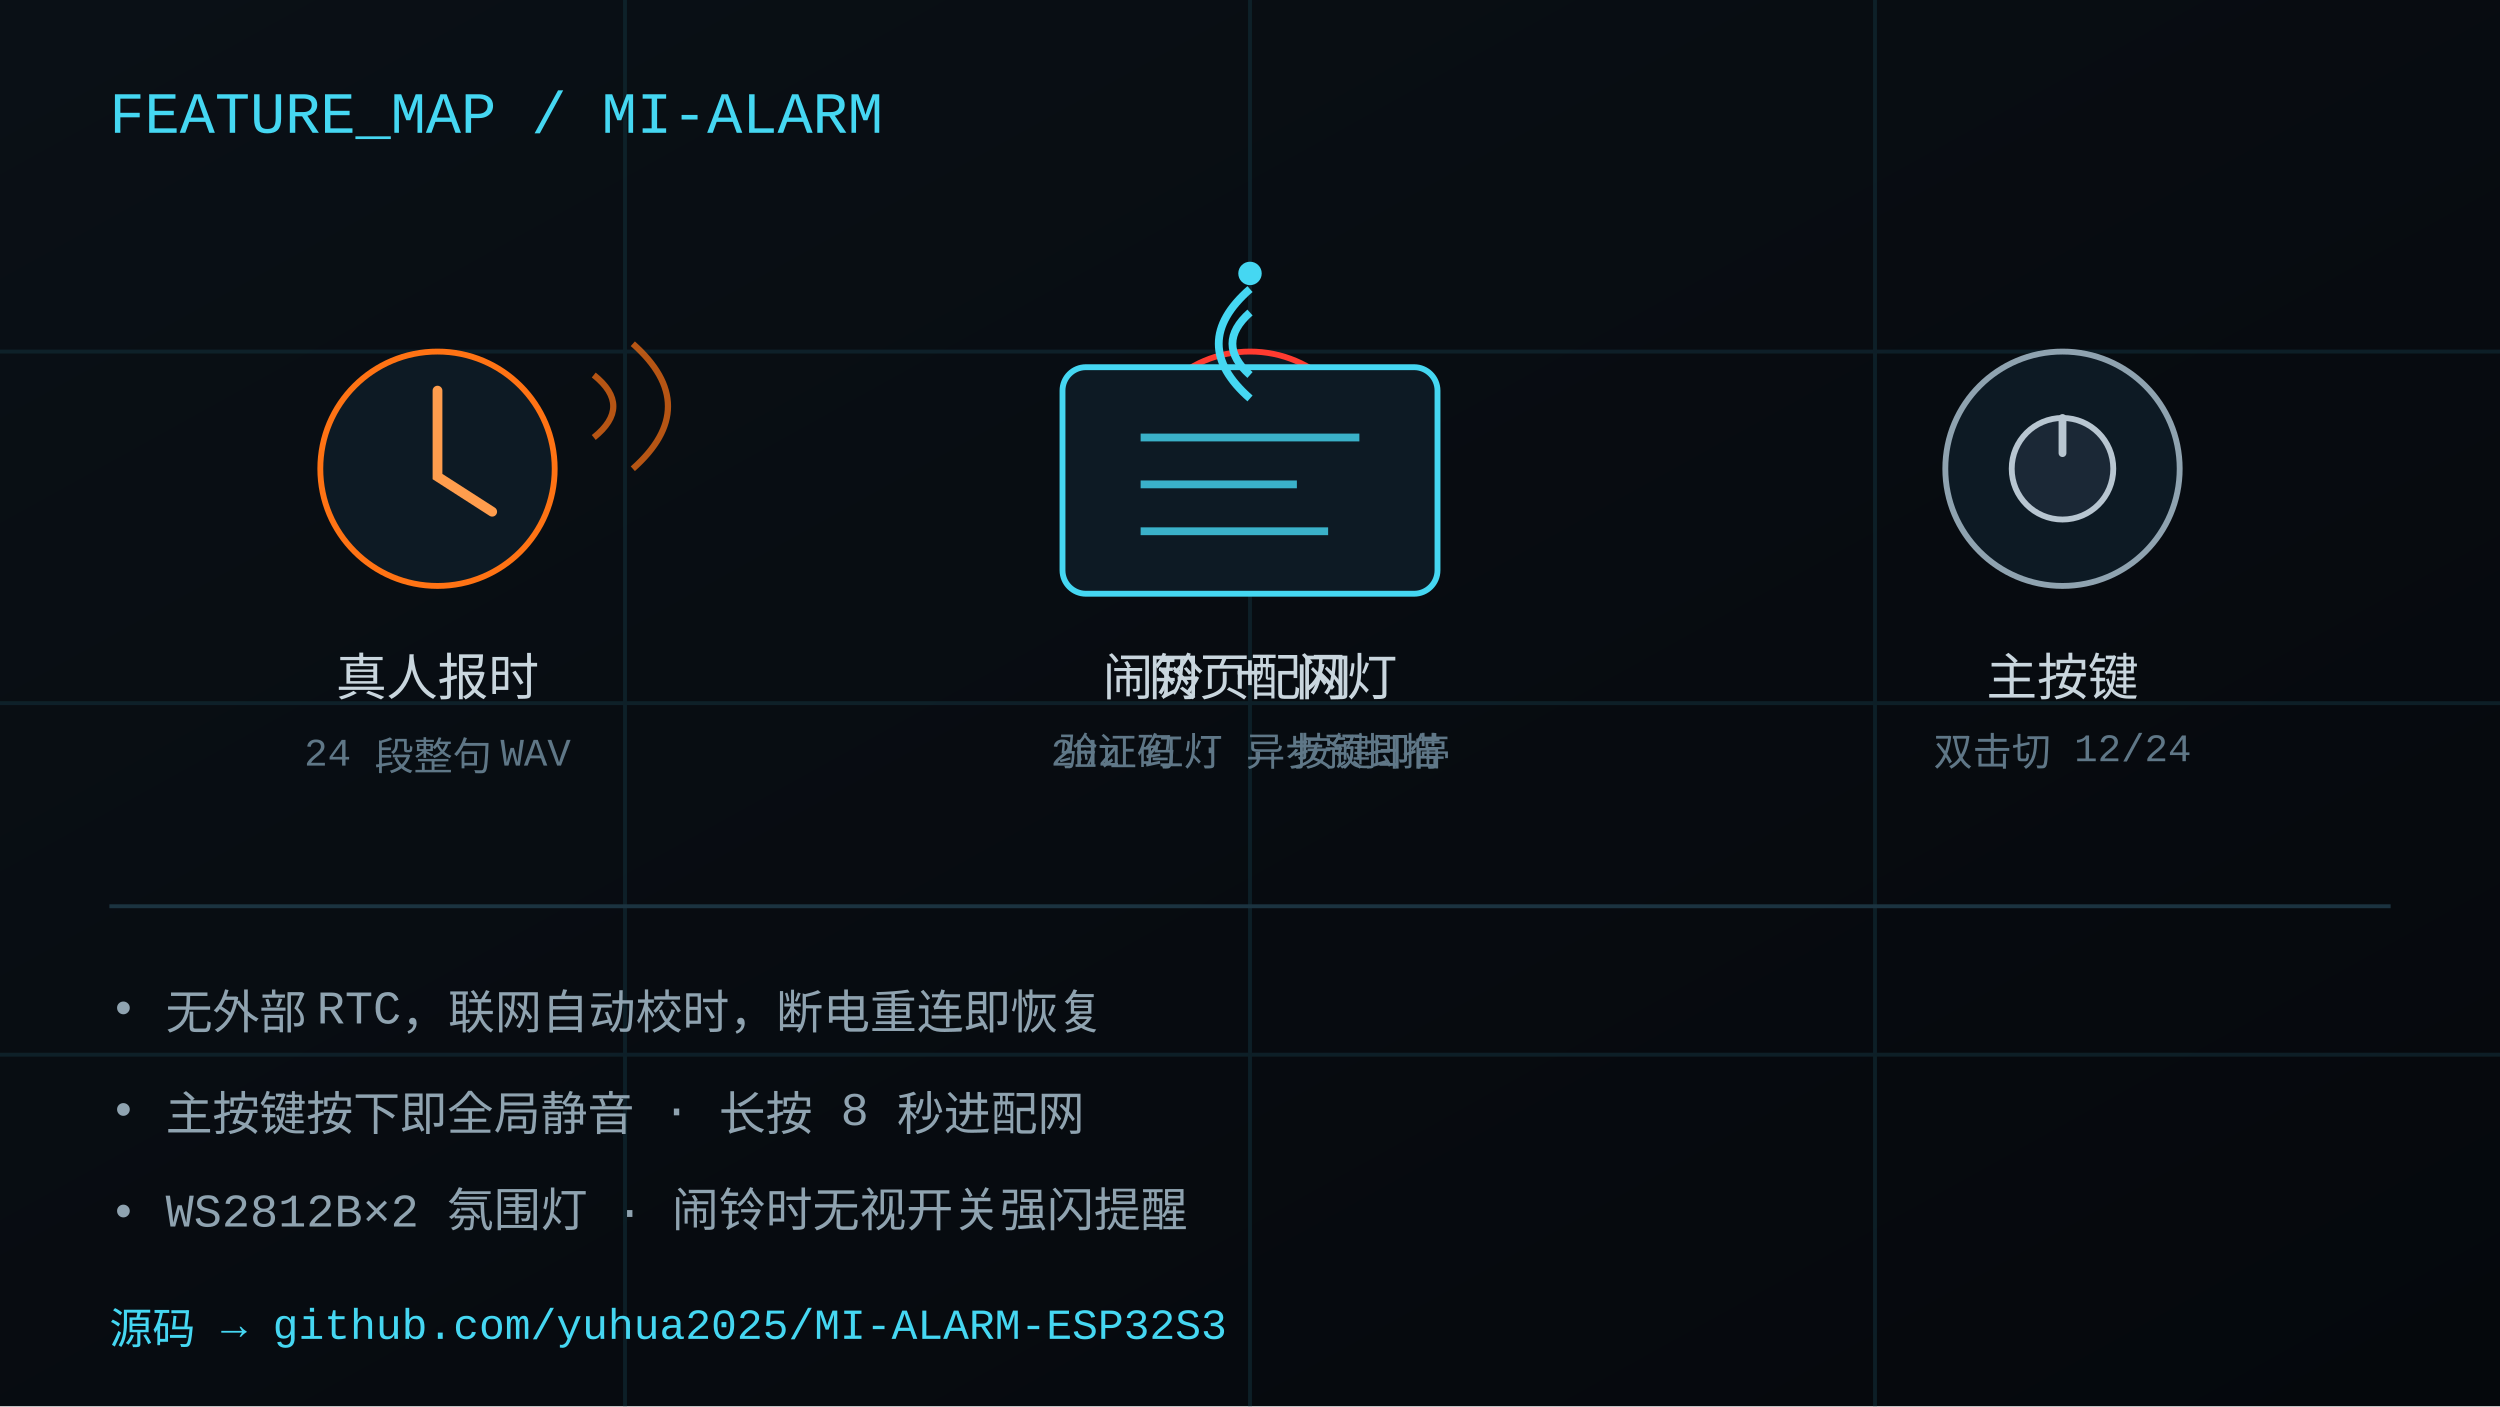
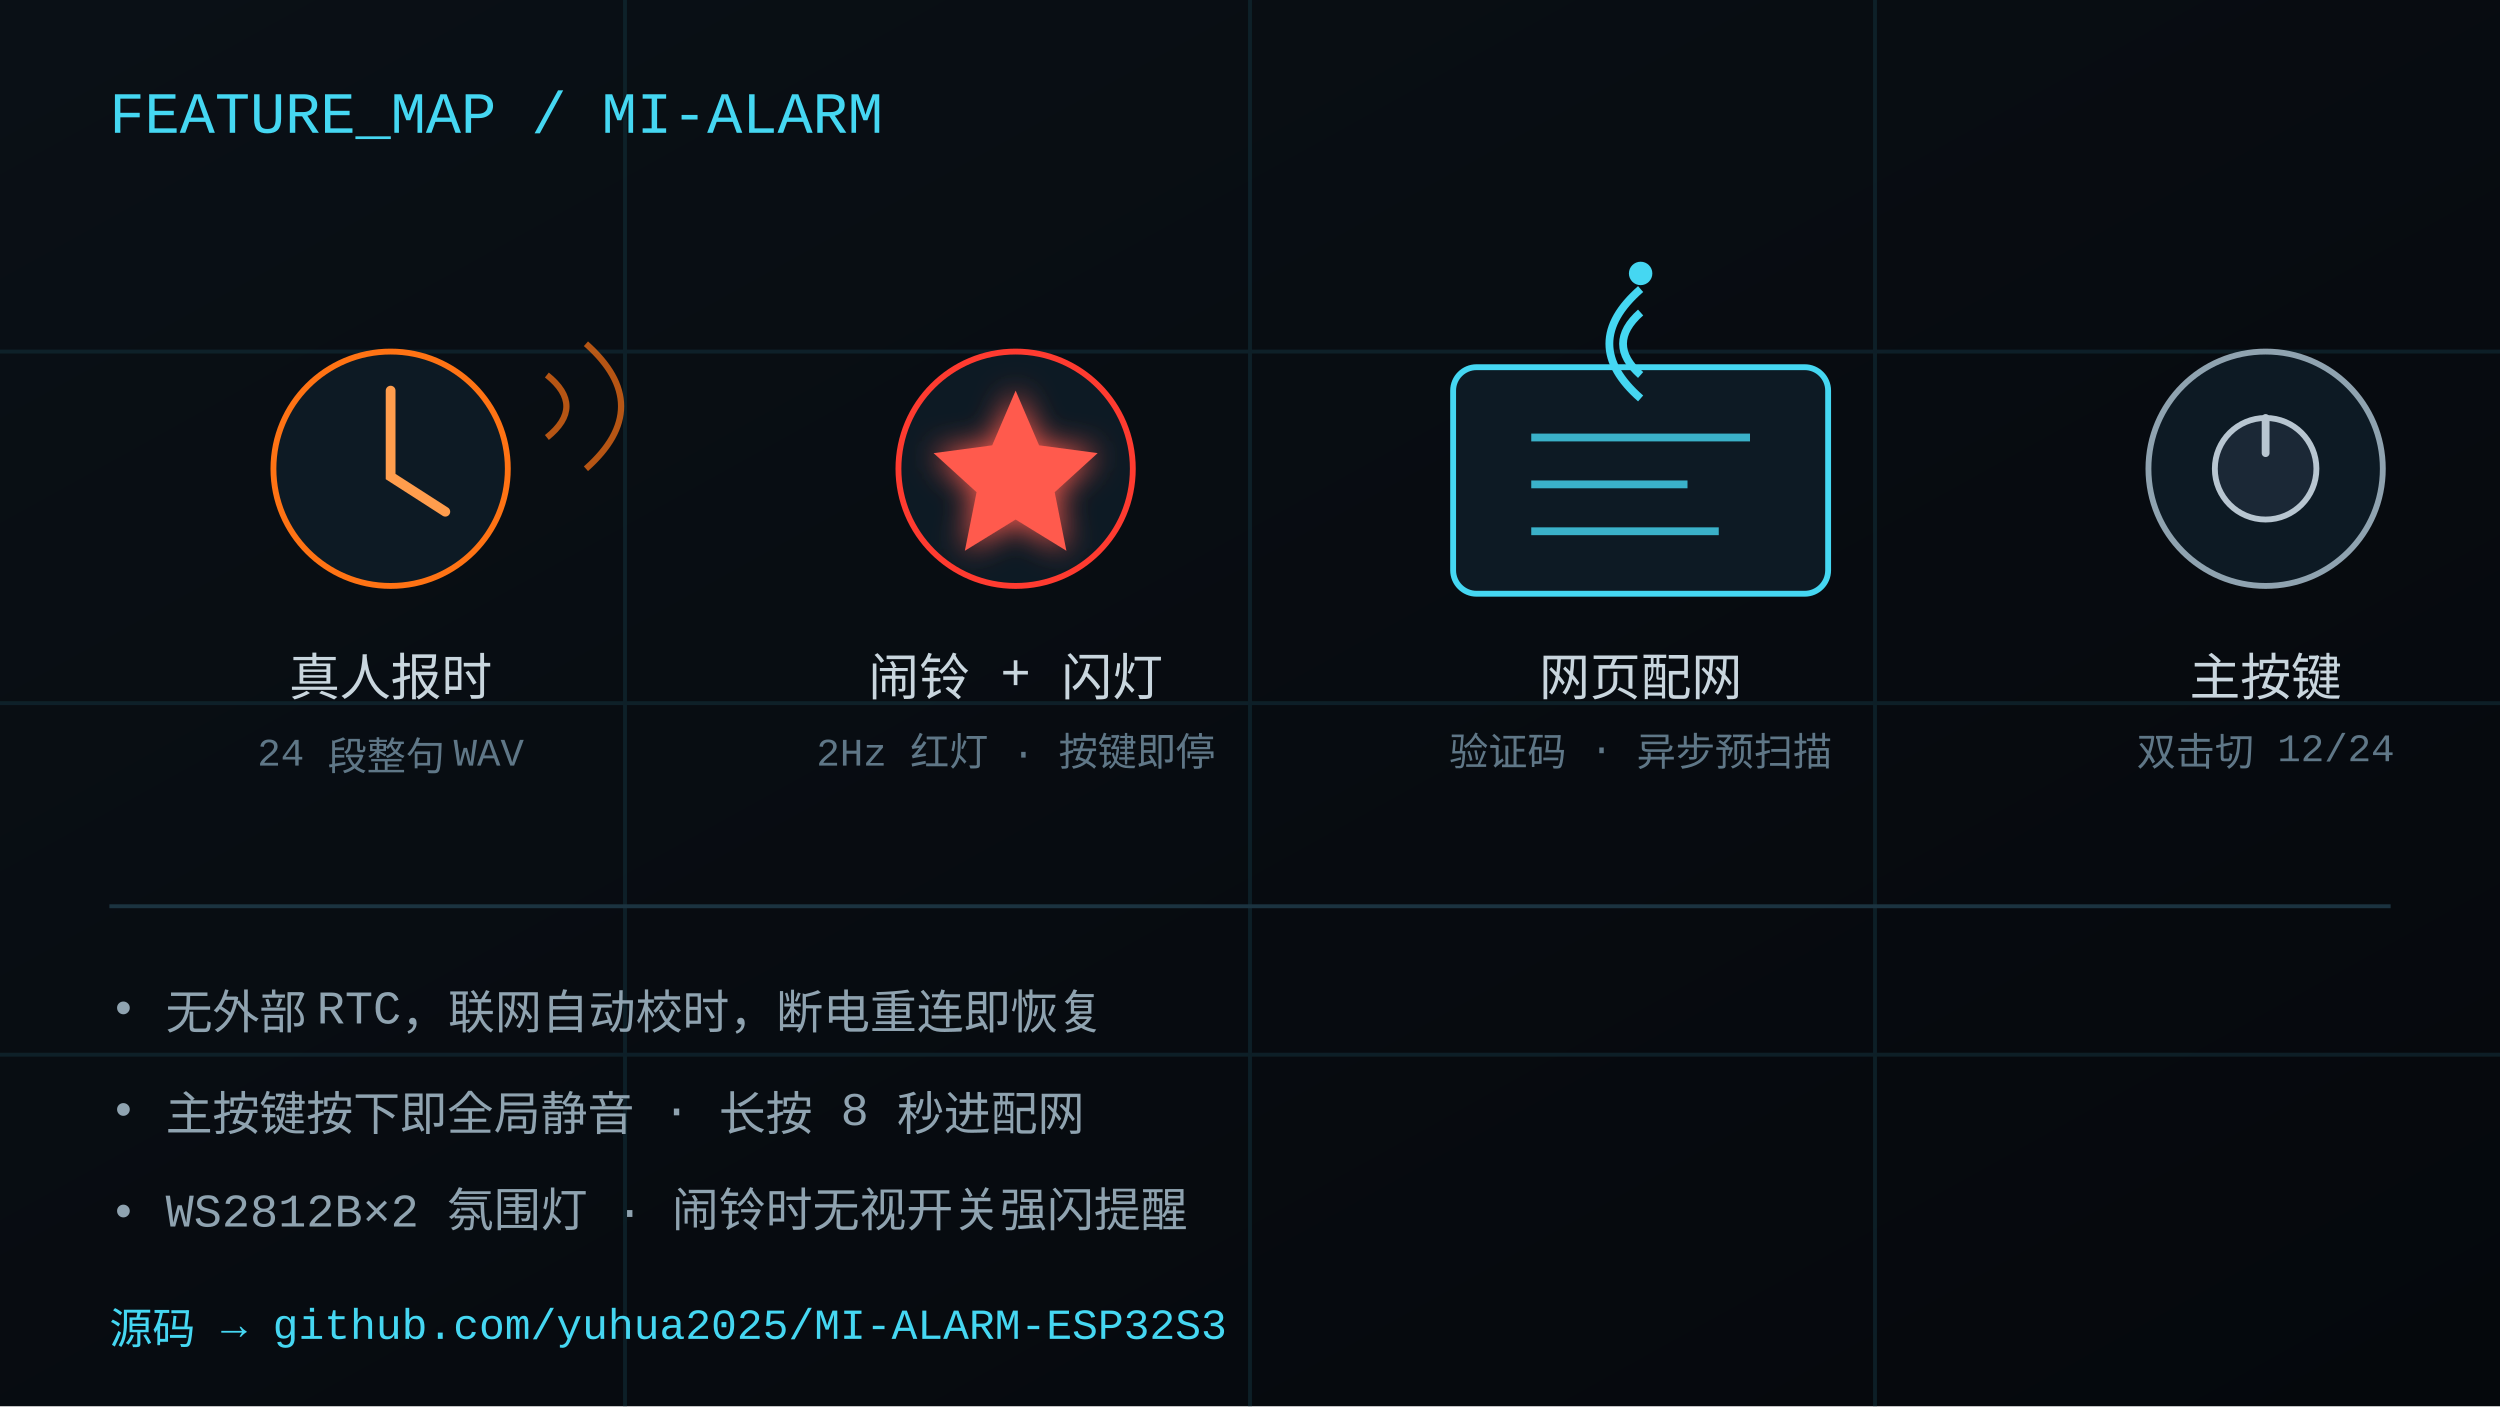
<svg xmlns="http://www.w3.org/2000/svg" viewBox="0 0 640 360" width="640" height="360">
  <defs>
    <linearGradient id="bg" x1="0" y1="0" x2="1" y2="1">
      <stop offset="0" stop-color="#0a1016" />
      <stop offset="1" stop-color="#05080c" />
    </linearGradient>
    <filter id="g" x="-50%" y="-50%" width="200%" height="200%">
      <feGaussianBlur stdDeviation="4" result="b" />
      <feMerge>
        <feMergeNode in="b" />
        <feMergeNode in="SourceGraphic" />
      </feMerge>
    </filter>
  </defs>
  <rect width="640" height="360" fill="url(#bg)" />
  <g stroke="#12303a" stroke-width="1" opacity=".55">
    <path d="M0 90h640M0 180h640M0 270h640M160 0v360M320 0v360M480 0v360" />
  </g>
  <text x="28" y="34" font-family="'Courier New',monospace" font-size="15" fill="#45d7f2">FEATURE_MAP / MI-ALARM</text>
  <g>
-     <circle cx="112" cy="120" r="30" fill="#0d1a24" stroke="#ff7314" stroke-width="1.5" />
-     <path d="M112 100v22l14 9" stroke="#ff9d4d" stroke-width="2.5" fill="none" stroke-linecap="round" />
-     <path d="M152 96q10 8 0 16M162 88q18 16 0 32" stroke="#ff7314" stroke-width="1.6" fill="none" opacity=".7" />
-     <text x="112" y="178" text-anchor="middle" font-family="'Courier New',monospace" font-size="13" fill="#c9d6de">真人报时</text>
-     <text x="112" y="196" text-anchor="middle" font-family="'Courier New',monospace" font-size="10" fill="#5f7787">24 段整句 WAV</text>
+     <circle cx="100" cy="120" r="30" fill="#0d1a24" stroke="#ff7314" stroke-width="1.5" />
+     <path d="M100 100v22l14 9" stroke="#ff9d4d" stroke-width="2.5" fill="none" stroke-linecap="round" />
+     <path d="M140 96q10 8 0 16M150 88q18 16 0 32" stroke="#ff7314" stroke-width="1.6" fill="none" opacity=".7" />
+     <text x="100" y="178" text-anchor="middle" font-family="'Courier New',monospace" font-size="13" fill="#c9d6de">真人报时</text>
+     <text x="100" y="196" text-anchor="middle" font-family="'Courier New',monospace" font-size="10" fill="#5f7787">24 段整句 WAV</text>
  </g>
  <g>
-     <circle cx="320" cy="120" r="30" fill="#0d1a24" stroke="#ff3b30" stroke-width="1.5" />
-     <path d="M320 100l6 14 15 2-11 10 3 15-13-8-13 8 3-15-11-10 15-2z" fill="#ff5a4d" filter="url(#g)" />
-     <text x="320" y="178" text-anchor="middle" font-family="'Courier New',monospace" font-size="13" fill="#c9d6de">闹铃 + 闪灯</text>
-     <text x="320" y="196" text-anchor="middle" font-family="'Courier New',monospace" font-size="10" fill="#5f7787">2Hz 红灯 · 按键即停</text>
+     <circle cx="260" cy="120" r="30" fill="#0d1a24" stroke="#ff3b30" stroke-width="1.5" />
+     <path d="M260 100l6 14 15 2-11 10 3 15-13-8-13 8 3-15-11-10 15-2z" fill="#ff5a4d" filter="url(#g)" />
+     <text x="260" y="178" text-anchor="middle" font-family="'Courier New',monospace" font-size="13" fill="#c9d6de">闹铃 + 闪灯</text>
+     <text x="260" y="196" text-anchor="middle" font-family="'Courier New',monospace" font-size="10" fill="#5f7787">2Hz 红灯 · 按键即停</text>
  </g>
  <g>
-     <rect x="272" y="94" width="96" height="58" rx="6" fill="#0d1a24" stroke="#45d7f2" stroke-width="1.5" />
-     <path d="M292 112h56M292 124h40M292 136h48" stroke="#45d7f2" stroke-width="2" opacity=".8" />
-     <path d="M320 74q-16 14 0 28M320 80q-9 8 0 16" stroke="#45d7f2" stroke-width="2" fill="none" />
-     <circle cx="320" cy="70" r="3" fill="#45d7f2" />
-     <text x="320" y="178" text-anchor="middle" font-family="'Courier New',monospace" font-size="13" fill="#c9d6de">网页配网</text>
-     <text x="320" y="196" text-anchor="middle" font-family="'Courier New',monospace" font-size="10" fill="#5f7787">验证码 · 异步预扫描</text>
+     <rect x="372" y="94" width="96" height="58" rx="6" fill="#0d1a24" stroke="#45d7f2" stroke-width="1.5" />
+     <path d="M392 112h56M392 124h40M392 136h48" stroke="#45d7f2" stroke-width="2" opacity=".8" />
+     <path d="M420 74q-16 14 0 28M420 80q-9 8 0 16" stroke="#45d7f2" stroke-width="2" fill="none" />
+     <circle cx="420" cy="70" r="3" fill="#45d7f2" />
+     <text x="420" y="178" text-anchor="middle" font-family="'Courier New',monospace" font-size="13" fill="#c9d6de">网页配网</text>
+     <text x="420" y="196" text-anchor="middle" font-family="'Courier New',monospace" font-size="10" fill="#5f7787">验证码 · 异步预扫描</text>
  </g>
  <g>
-     <circle cx="528" cy="120" r="30" fill="#0d1a24" stroke="#8fa3b0" stroke-width="1.5" />
-     <circle cx="528" cy="120" r="13" fill="#1b2836" stroke="#b8c6d1" stroke-width="1.5" />
-     <path d="M528 107v9" stroke="#b8c6d1" stroke-width="2" stroke-linecap="round" />
-     <text x="528" y="178" text-anchor="middle" font-family="'Courier New',monospace" font-size="13" fill="#c9d6de">主按键</text>
-     <text x="528" y="196" text-anchor="middle" font-family="'Courier New',monospace" font-size="10" fill="#5f7787">双击切 12/24</text>
+     <circle cx="580" cy="120" r="30" fill="#0d1a24" stroke="#8fa3b0" stroke-width="1.5" />
+     <circle cx="580" cy="120" r="13" fill="#1b2836" stroke="#b8c6d1" stroke-width="1.5" />
+     <path d="M580 107v9" stroke="#b8c6d1" stroke-width="2" stroke-linecap="round" />
+     <text x="580" y="178" text-anchor="middle" font-family="'Courier New',monospace" font-size="13" fill="#c9d6de">主按键</text>
+     <text x="580" y="196" text-anchor="middle" font-family="'Courier New',monospace" font-size="10" fill="#5f7787">双击切 12/24</text>
  </g>
  <line x1="28" y1="232" x2="612" y2="232" stroke="#1b3340" stroke-width="1" />
  <text x="28" y="262" font-family="'Courier New',monospace" font-size="12" fill="#8fa3b0">• 无外部 RTC，联网自动校时，断电重连即恢复</text>
  <text x="28" y="288" font-family="'Courier New',monospace" font-size="12" fill="#8fa3b0">• 主按键按下即全局静音 · 长按 8 秒进配网</text>
  <text x="28" y="314" font-family="'Courier New',monospace" font-size="12" fill="#8fa3b0">• WS2812B×2 氛围灯 · 闹铃时无视开关强闪提醒</text>
  <text x="28" y="344" font-family="'Courier New',monospace" font-size="11" fill="#45d7f2">源码 → github.com/yuhua2025/MI-ALARM-ESP32S3</text>
</svg>
